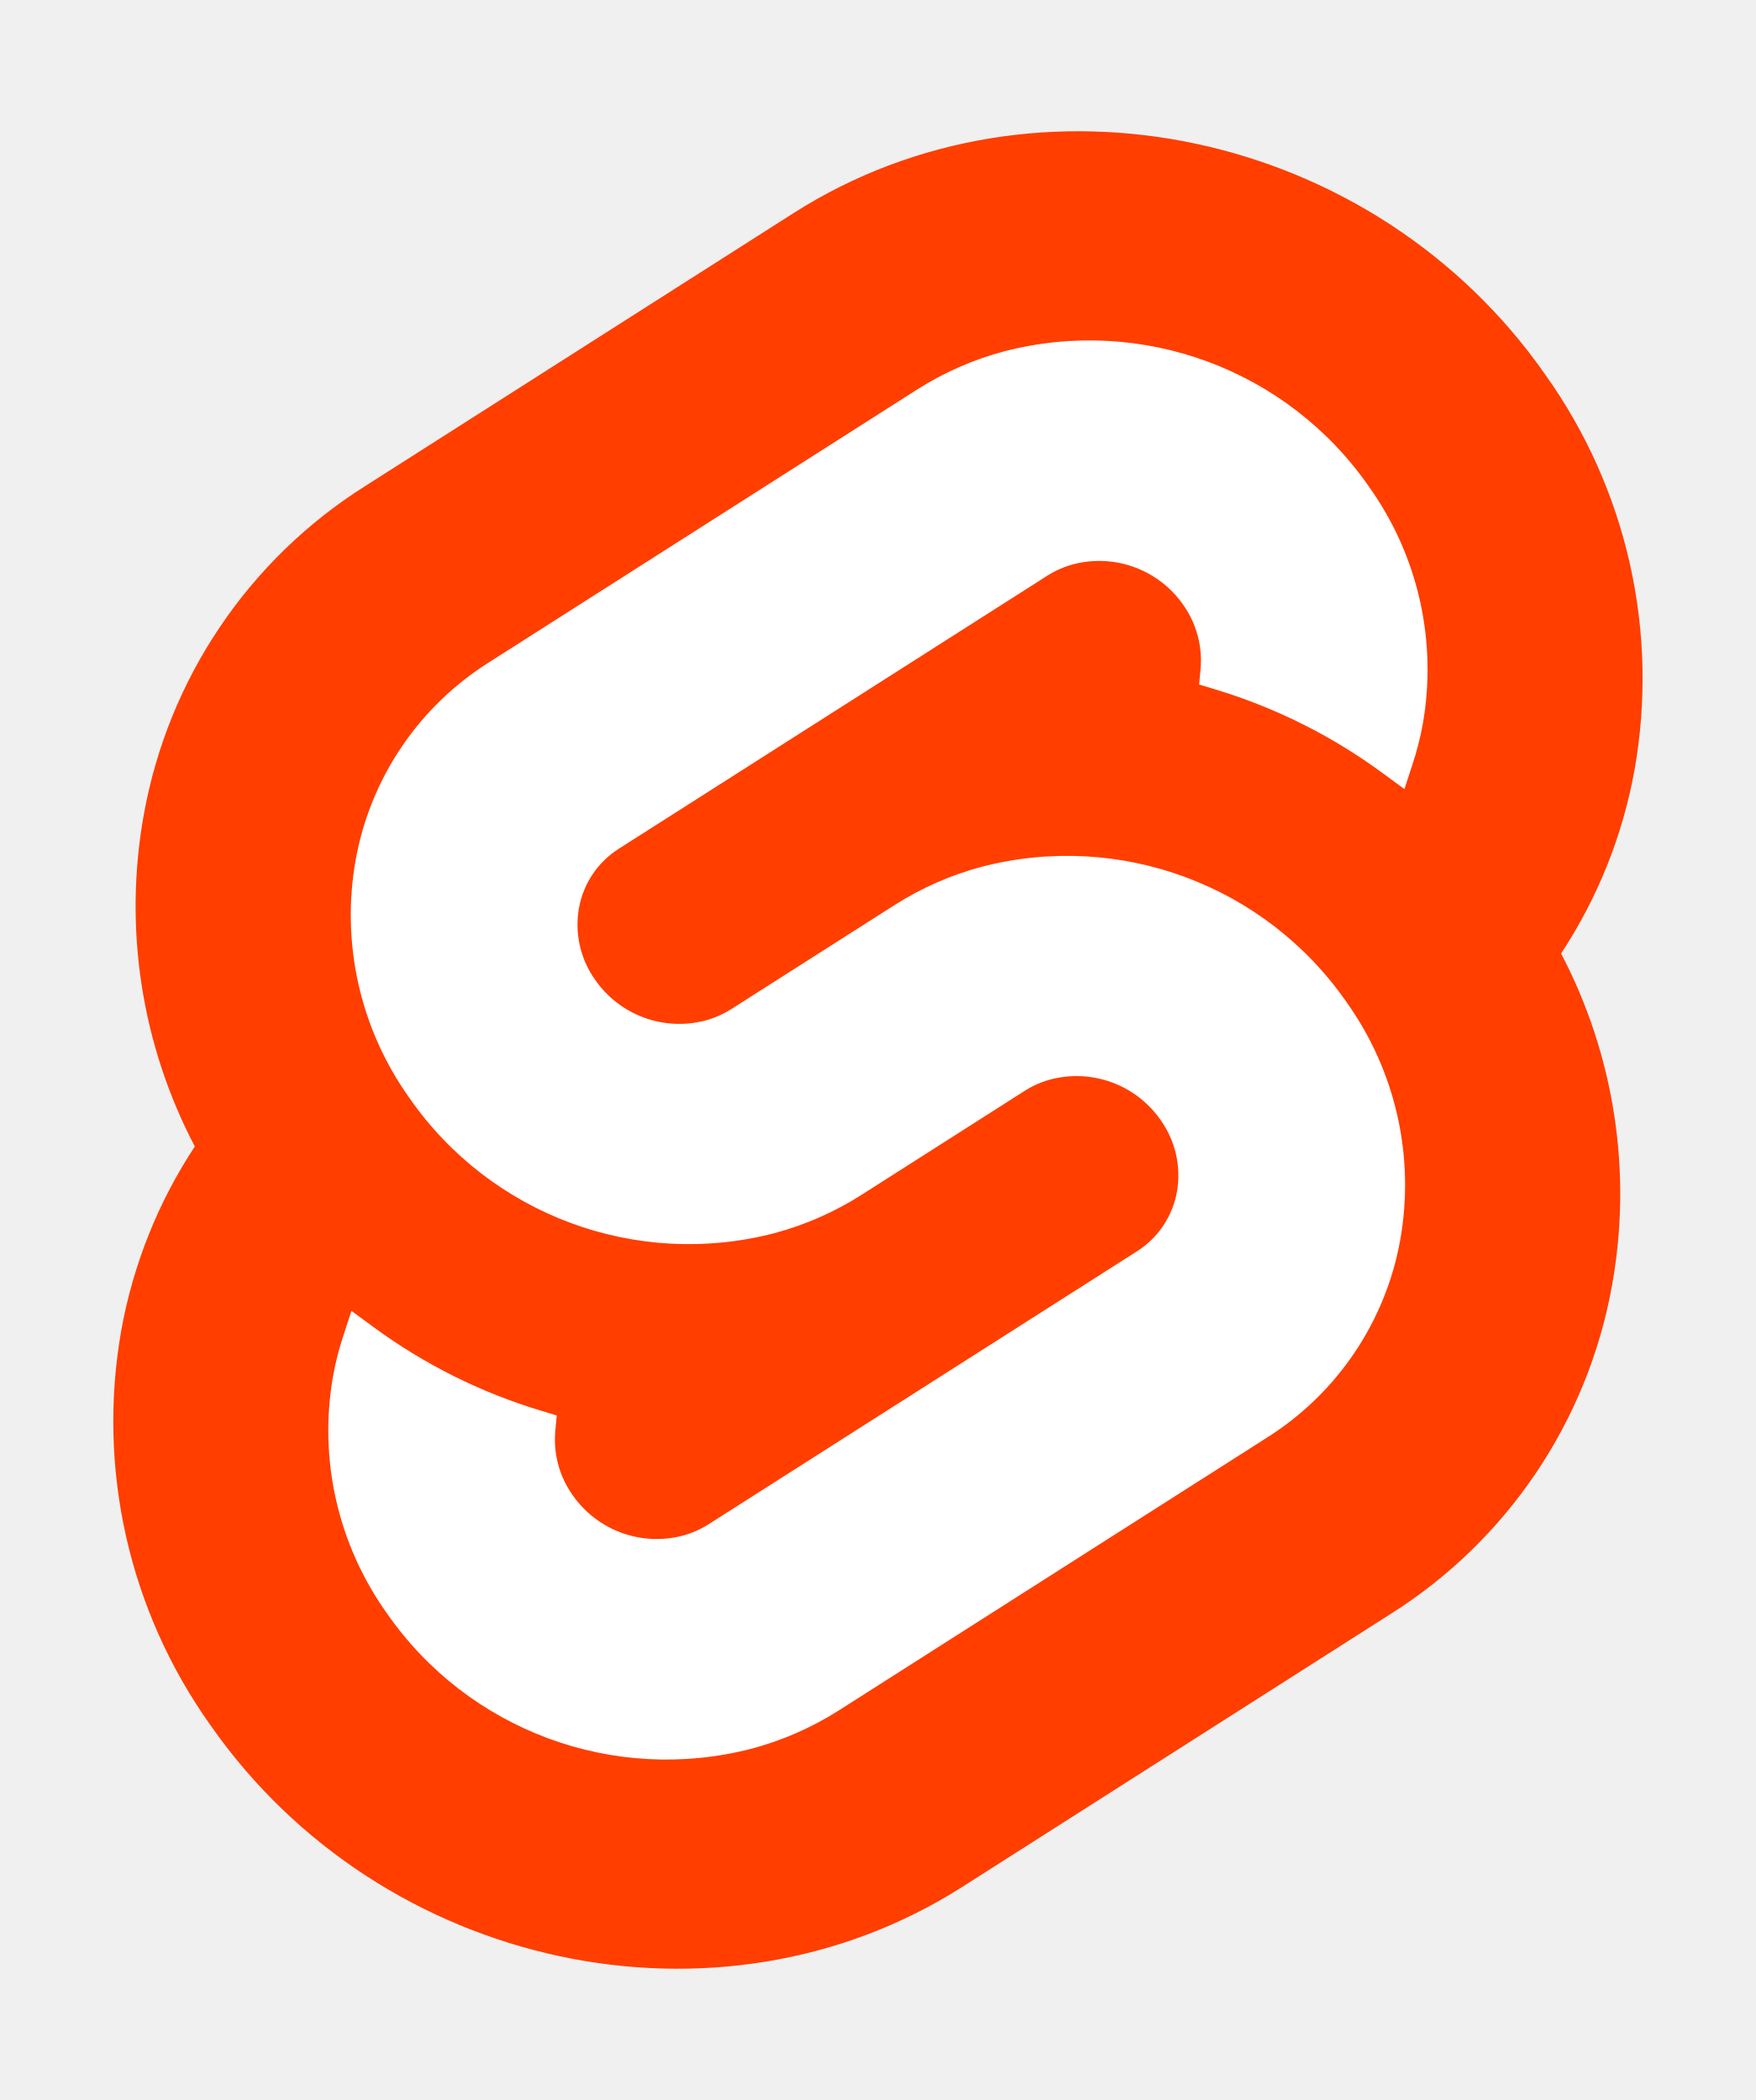
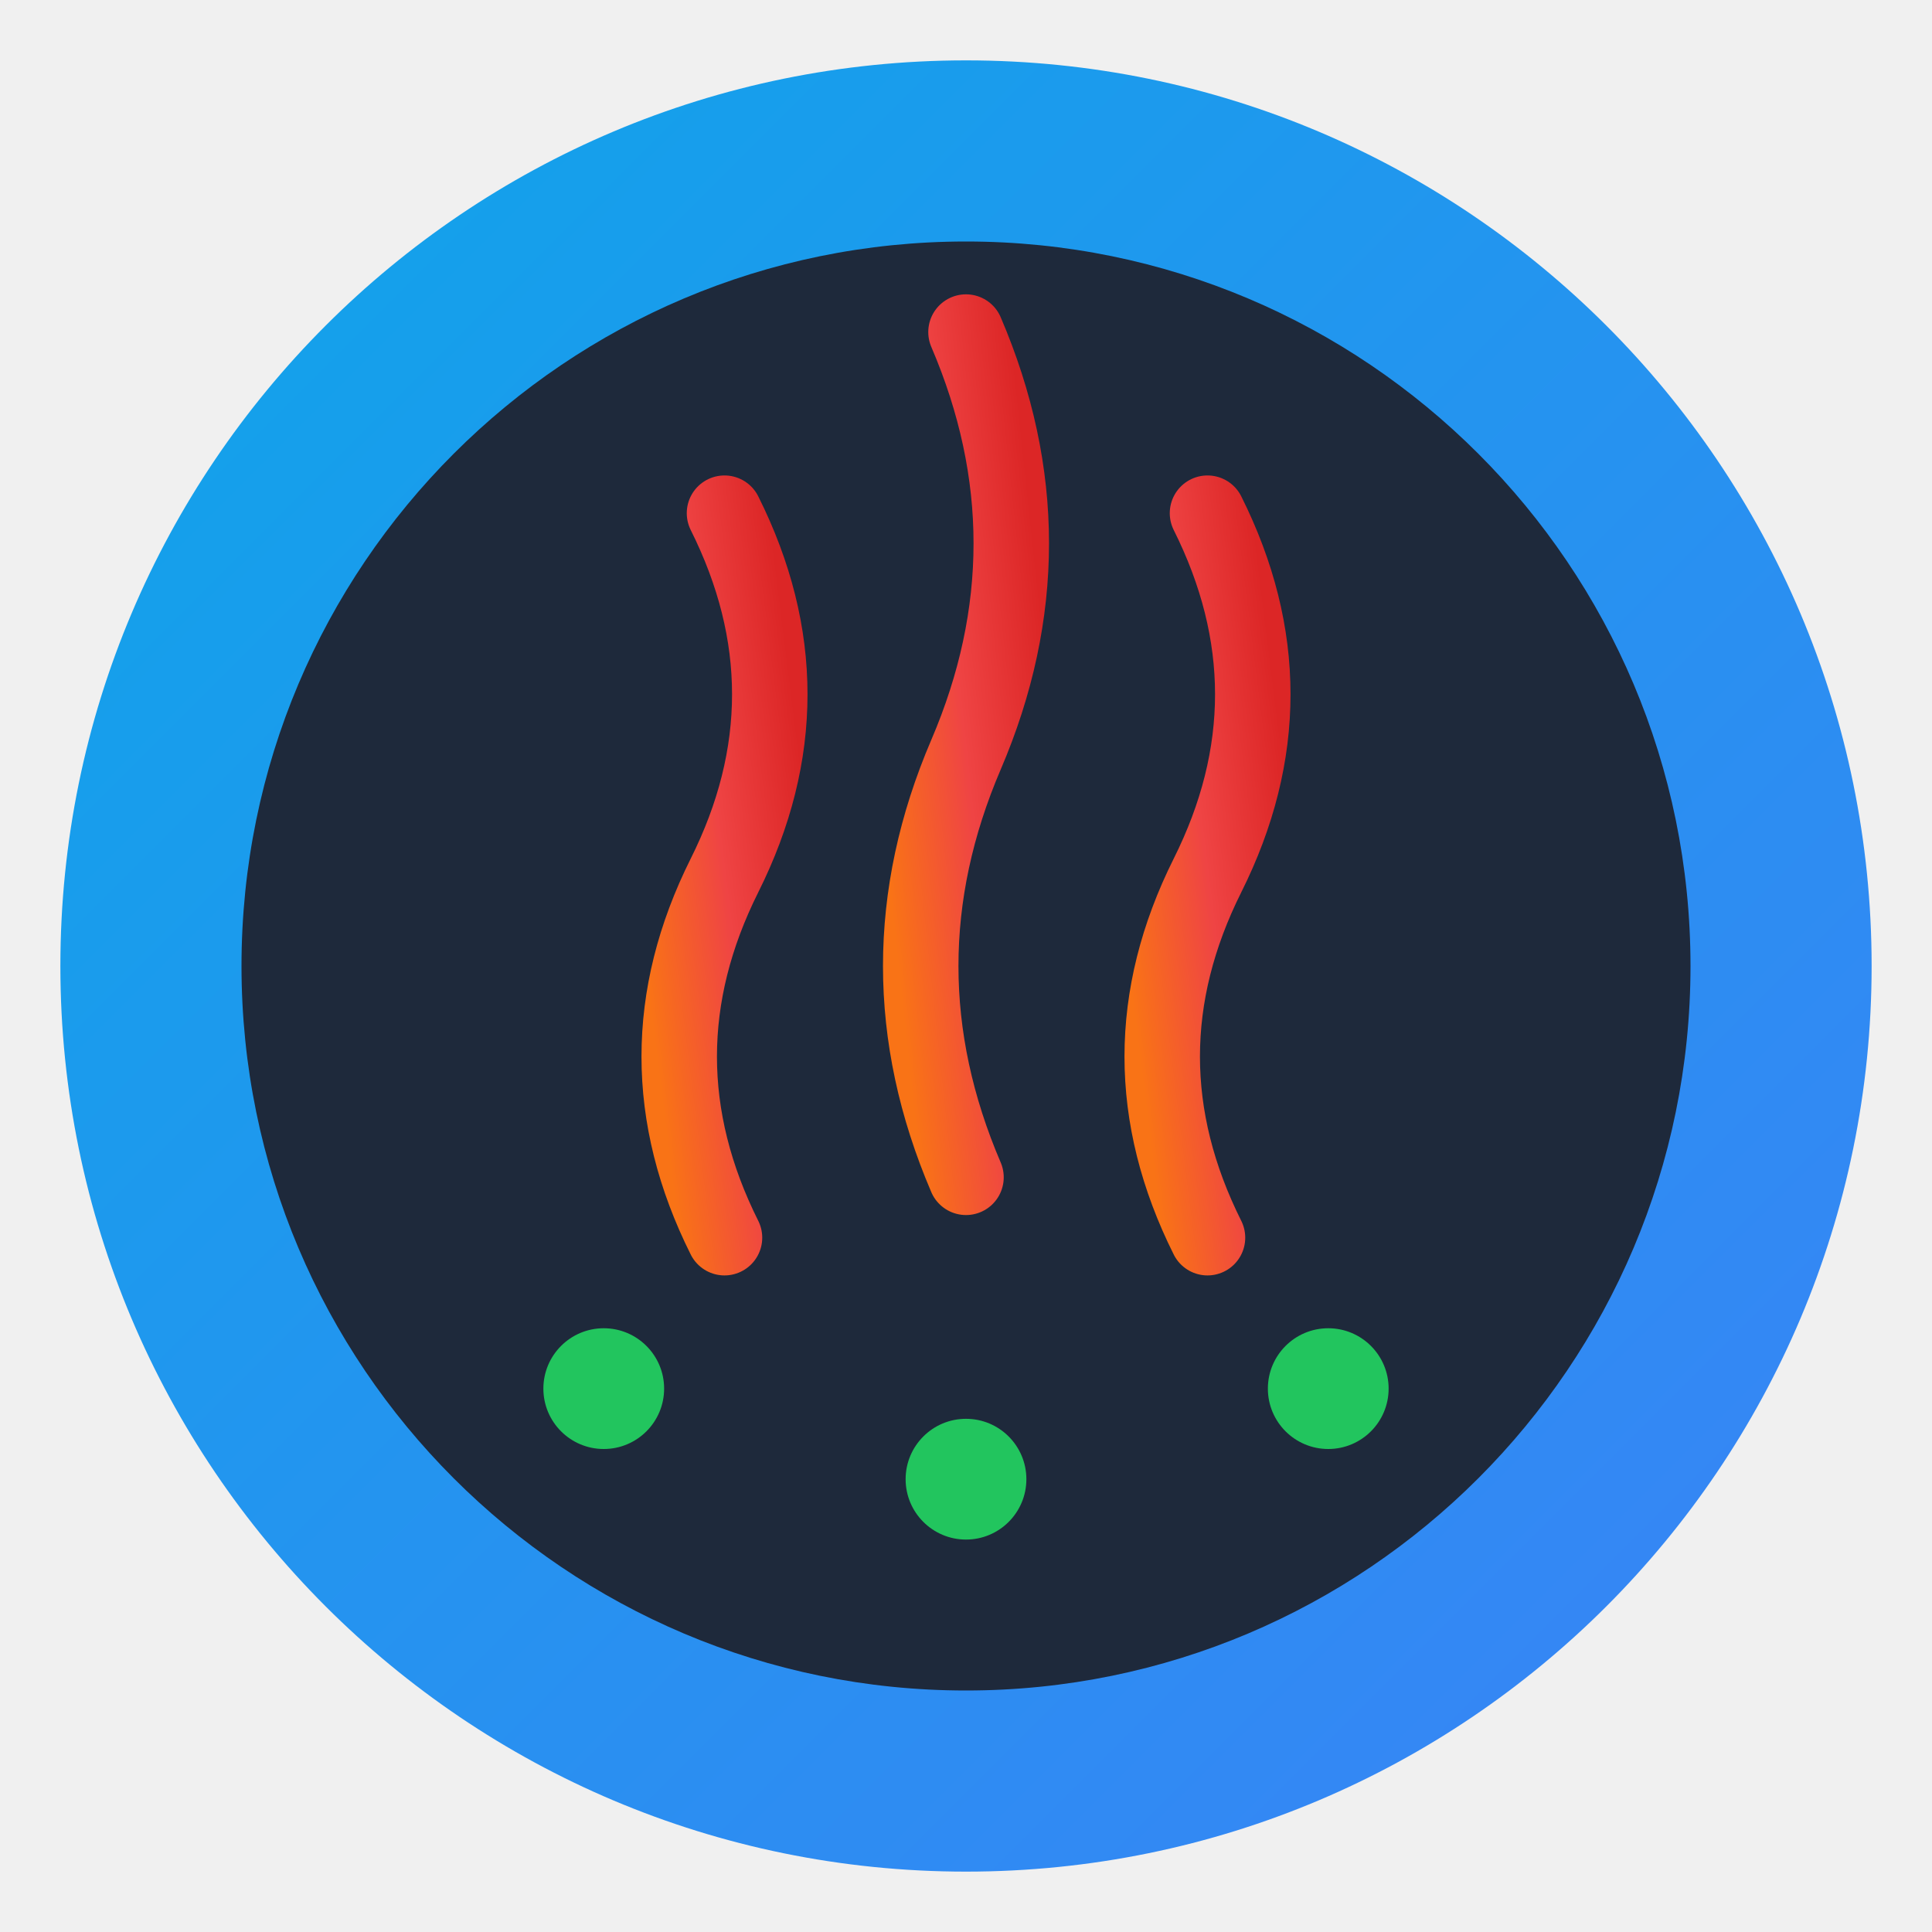
- <svg xmlns="http://www.w3.org/2000/svg" width="107" height="128" viewBox="0 0 107 128">
-   <path d="M94.157 22.819c-10.4-14.885-30.94-19.297-45.792-9.835L22.282 29.608A29.92 29.92 0 0 0 8.764 49.65a31.5 31.5 0 0 0 3.108 20.231 30 30 0 0 0-4.477 11.183 31.9 31.9 0 0 0 5.448 24.116c10.402 14.887 30.942 19.297 45.791 9.835l26.083-16.624A29.92 29.92 0 0 0 98.235 78.35a31.53 31.53 0 0 0-3.105-20.232 30 30 0 0 0 4.474-11.182 31.88 31.88 0 0 0-5.447-24.116" style="fill:#ff3e00" />
-   <path d="M45.817 106.582a20.72 20.72 0 0 1-22.237-8.243 19.17 19.17 0 0 1-3.277-14.503 18 18 0 0 1 .624-2.435l.49-1.498 1.337.981a33.6 33.6 0 0 0 10.203 5.098l.97.294-.09.968a5.85 5.85 0 0 0 1.052 3.878 6.24 6.24 0 0 0 6.695 2.485 5.8 5.8 0 0 0 1.603-.704L69.27 76.28a5.43 5.43 0 0 0 2.45-3.631 5.8 5.8 0 0 0-.987-4.371 6.24 6.24 0 0 0-6.698-2.487 5.7 5.7 0 0 0-1.6.704l-9.953 6.345a19 19 0 0 1-5.296 2.326 20.72 20.72 0 0 1-22.237-8.243 19.17 19.17 0 0 1-3.277-14.502 17.99 17.99 0 0 1 8.13-12.052l26.081-16.623a19 19 0 0 1 5.3-2.329 20.72 20.72 0 0 1 22.237 8.243 19.17 19.17 0 0 1 3.277 14.503 18 18 0 0 1-.624 2.435l-.49 1.498-1.337-.98a33.6 33.6 0 0 0-10.203-5.1l-.97-.294.09-.968a5.86 5.86 0 0 0-1.052-3.878 6.24 6.24 0 0 0-6.696-2.485 5.8 5.8 0 0 0-1.602.704L37.73 51.72a5.42 5.42 0 0 0-2.449 3.63 5.79 5.79 0 0 0 .986 4.372 6.24 6.24 0 0 0 6.698 2.486 5.8 5.8 0 0 0 1.602-.704l9.952-6.342a19 19 0 0 1 5.295-2.328 20.72 20.72 0 0 1 22.237 8.242 19.17 19.17 0 0 1 3.277 14.503 18 18 0 0 1-8.13 12.053l-26.081 16.622a19 19 0 0 1-5.3 2.328" style="fill:#fff" />
+ <svg xmlns="http://www.w3.org/2000/svg" viewBox="0 0 128 128" width="128" height="128">
+   <defs>
+     <linearGradient id="heatGrad" x1="0%" y1="100%" x2="100%" y2="0%">
+       <stop offset="0%" style="stop-color:#f97316" />
+       <stop offset="50%" style="stop-color:#ef4444" />
+       <stop offset="100%" style="stop-color:#dc2626" />
+     </linearGradient>
+     <linearGradient id="coolGrad" x1="0%" y1="0%" x2="100%" y2="100%">
+       <stop offset="0%" style="stop-color:#0ea5e9" />
+       <stop offset="100%" style="stop-color:#3b82f6" />
+     </linearGradient>
+   </defs>
+   <circle cx="64" cy="64" r="60" fill="url(#coolGrad)" />
+   <circle cx="64" cy="64" r="48" fill="#1e293b" />
+   <g fill="none" stroke="url(#heatGrad)" stroke-width="5" stroke-linecap="round">
+     <path d="M64 78 Q58 64 64 50 Q70 36 64 22" />
+     <path d="M48 82 Q42 70 48 58 Q54 46 48 34" />
+     <path d="M80 82 Q74 70 80 58 Q86 46 80 34" />
+   </g>
+   <circle cx="40" cy="92" r="4" fill="#22c55e" />
+   <circle cx="64" cy="98" r="4" fill="#22c55e" />
+   <circle cx="88" cy="92" r="4" fill="#22c55e" />
</svg>
